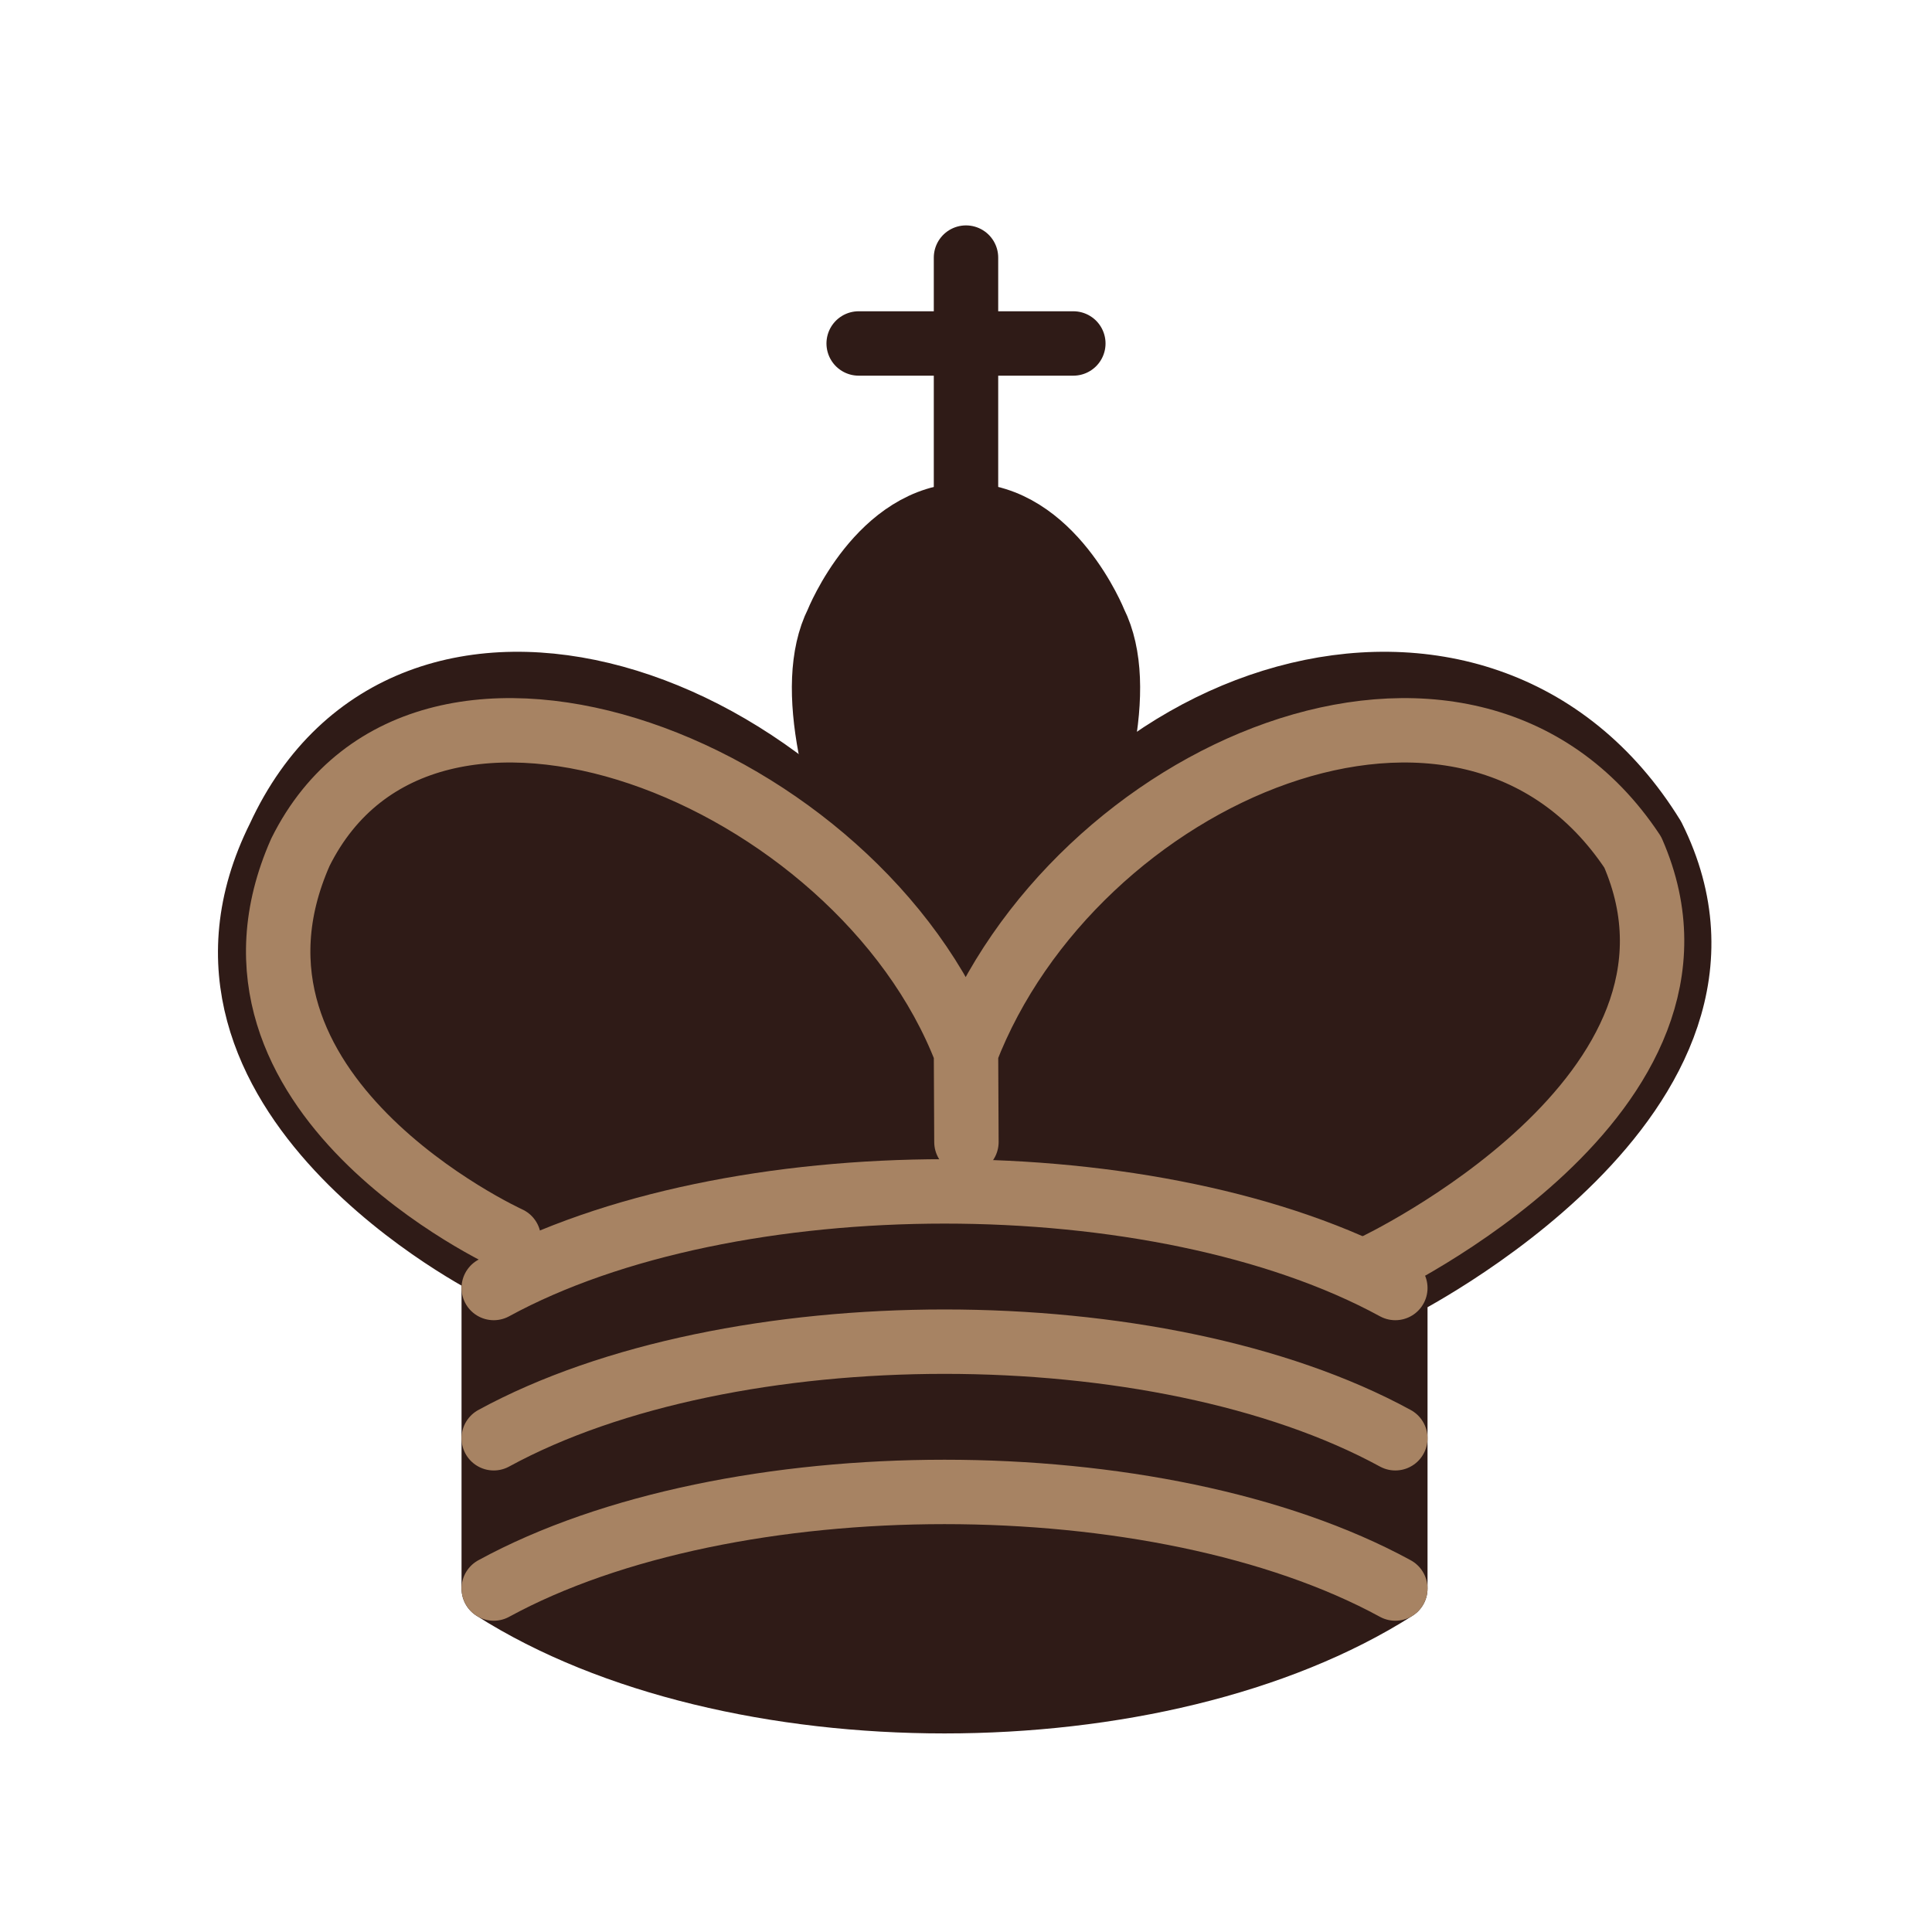
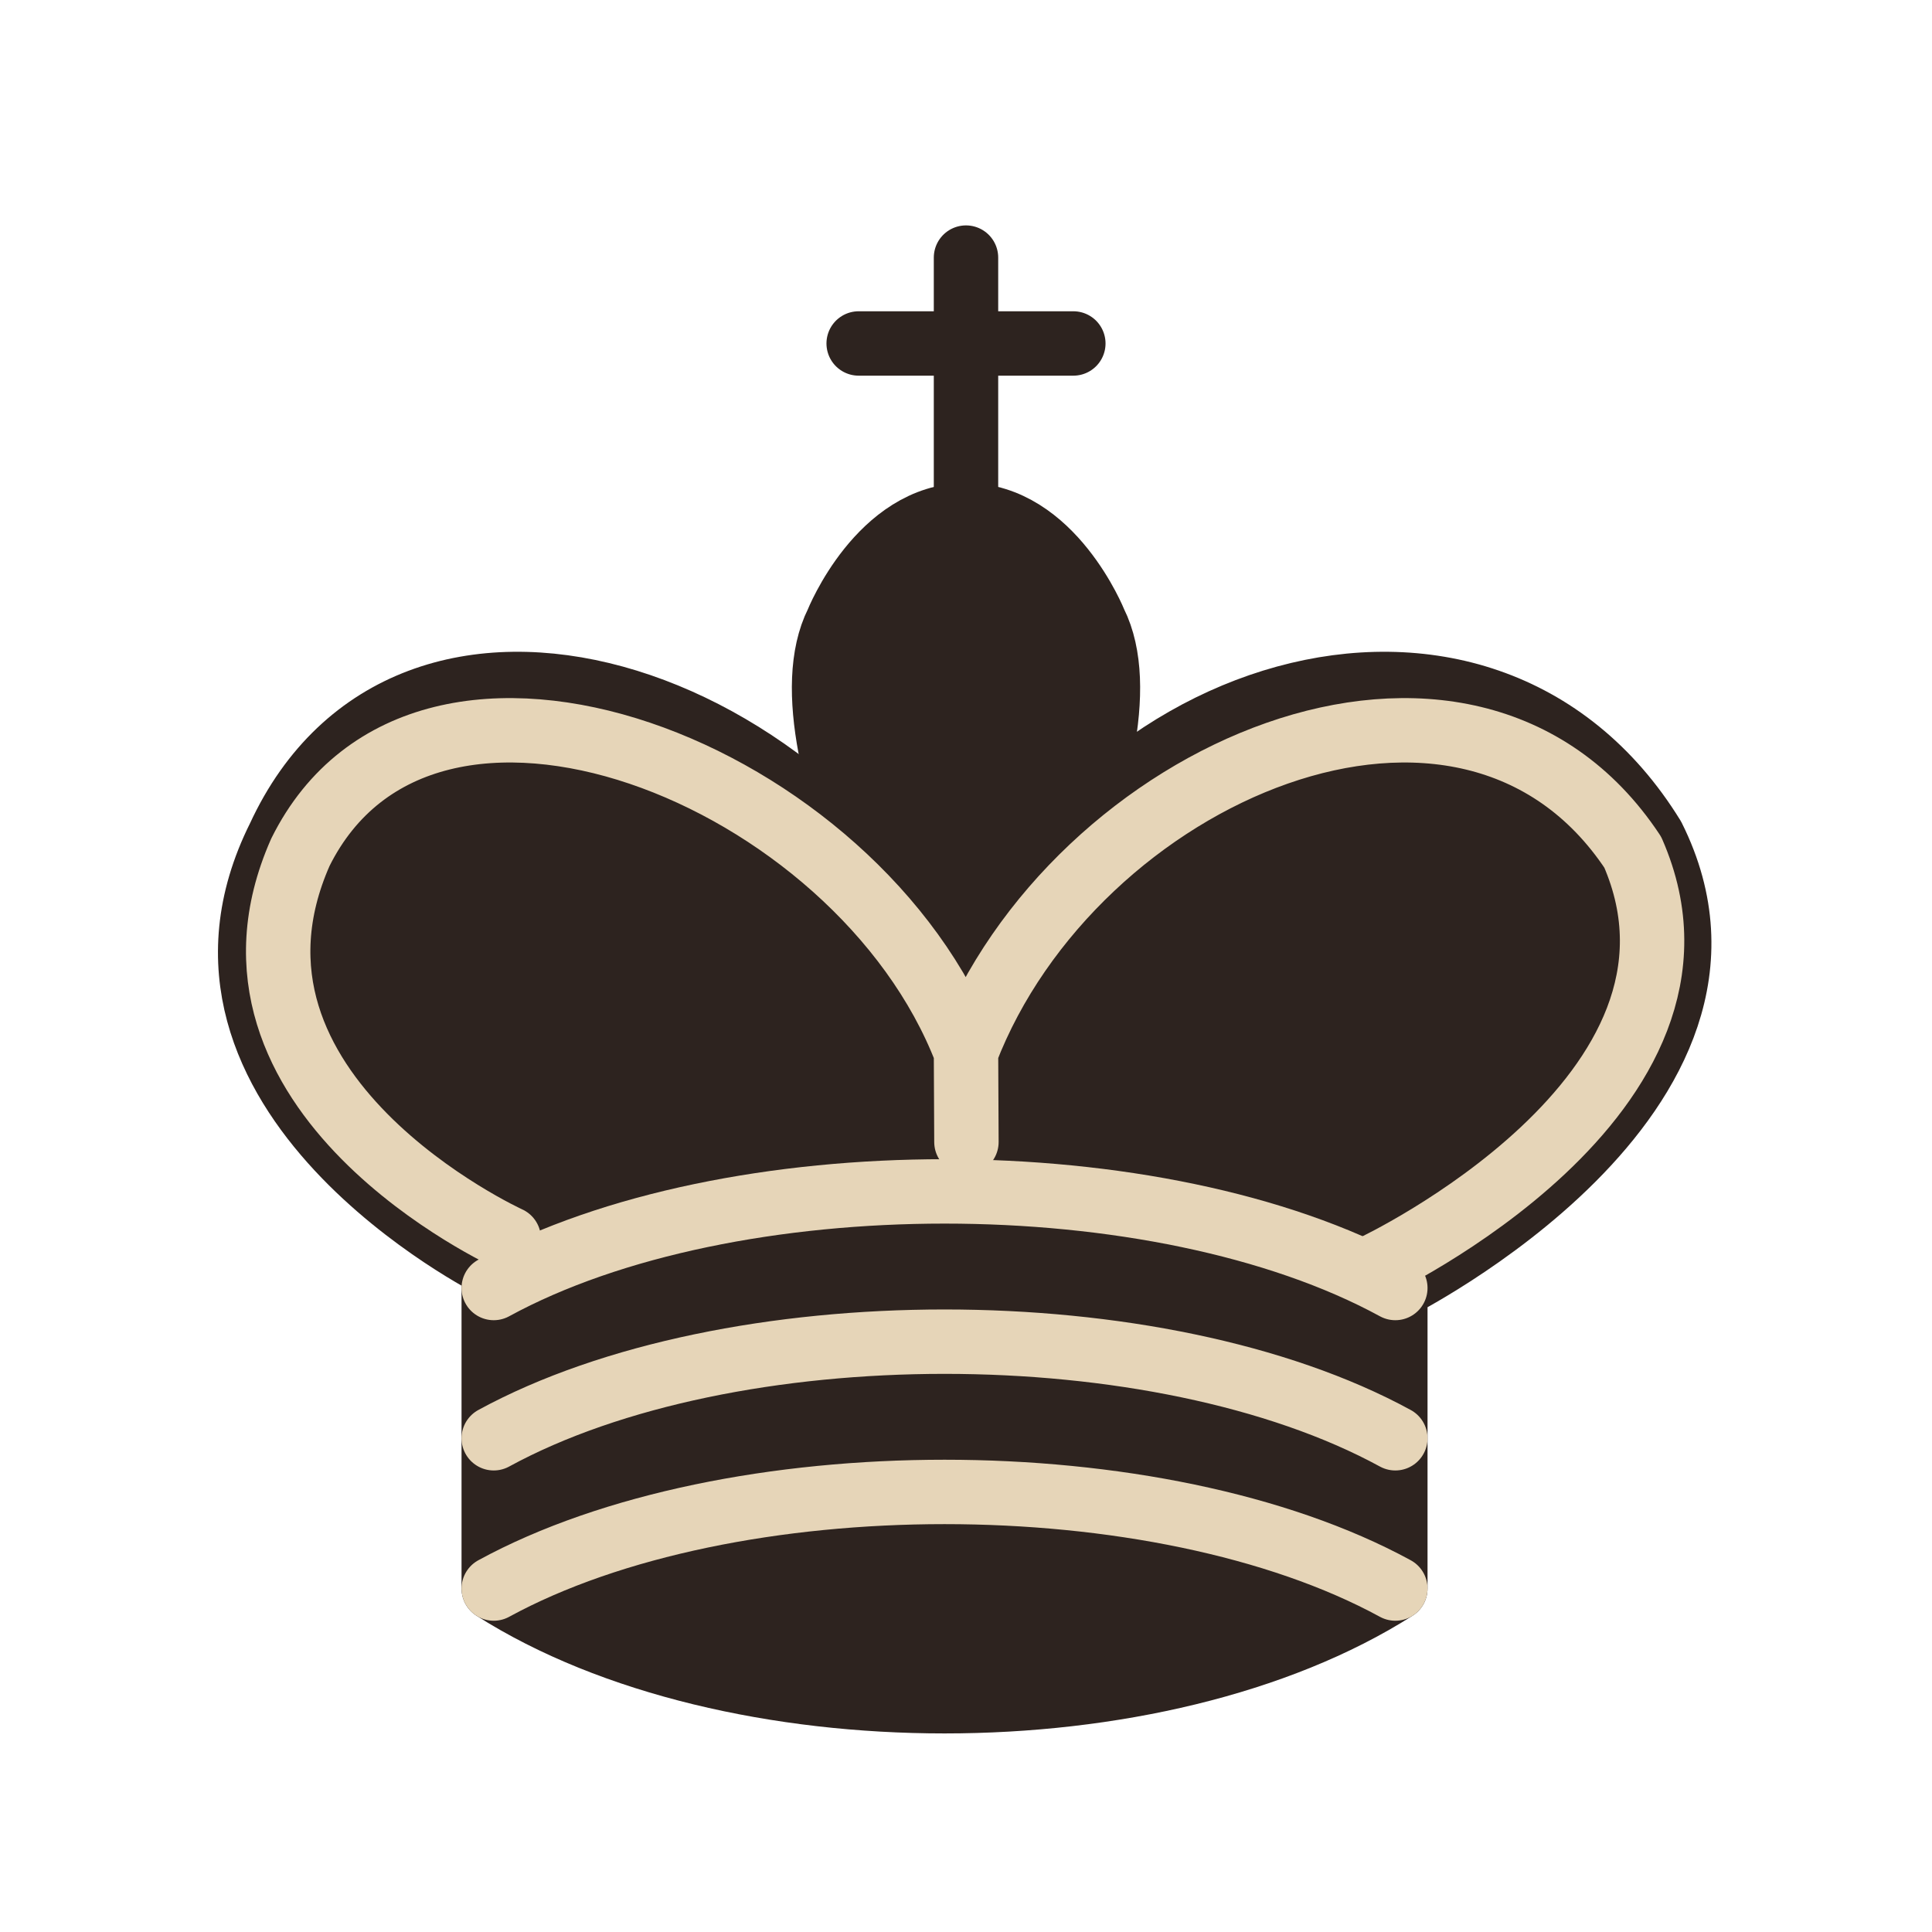
- <svg xmlns="http://www.w3.org/2000/svg" width="45" height="45">
-   <g fill="none" fill-rule="evenodd" stroke="#2F1B17" stroke-width="1.5" stroke-linecap="round" stroke-linejoin="round">
-     <path d="M22.5 11.63V6" stroke-linejoin="miter" />
-     <path d="M22.5 25s4.5-7.5 3-10.5c0 0-1-2.5-3-2.5s-3 2.5-3 2.5c-1.5 3 3 10.5 3 10.5" fill="#2F1B17" stroke-linecap="butt" stroke-linejoin="miter" />
-     <path d="M11.5 37c5.5 3.5 15.5 3.5 21 0v-7s9-4.5 6-10.5c-4-6.5-13.5-3.5-16 4V27v-3.5c-3.5-7.5-13-10.5-16-4-3 6 5 10 5 10V37z" fill="#2F1B17" />
-     <path d="M20 8h5" stroke-linejoin="miter" />
-     <path d="M32 29.5s8.5-4 6.03-9.65C34.15 14 25 18 22.5 24.5l.01 2.1-.01-2.1C20 18 9.906 14 6.997 19.85c-2.497 5.65 4.853 9 4.853 9" stroke="#A78363" />
-     <path d="M11.5 30c5.5-3 15.5-3 21 0m-21 3.5c5.5-3 15.5-3 21 0m-21 3.5c5.5-3 15.5-3 21 0" stroke="#A78363" />
-   </g>
+ <svg xmlns="http://www.w3.org/2000/svg" width="45" height="45" viewBox="0 0 45 45" fill="none">
+   <path d="M22.5 11.63V6" stroke="#2D231F" stroke-width="1.5" stroke-linecap="round" />
+   <path fill-rule="evenodd" clip-rule="evenodd" d="M22.5 25C22.5 25 27 17.5 25.5 14.5C25.5 14.5 24.5 12 22.5 12C20.5 12 19.5 14.5 19.5 14.5C18 17.5 22.5 25 22.5 25Z" fill="#2D231F" stroke="#2D231F" stroke-width="1.5" />
+   <path fill-rule="evenodd" clip-rule="evenodd" d="M11.5 37C17 40.5 27 40.5 32.5 37V30C32.5 30 41.5 25.5 38.5 19.5C34.5 13 25 16 22.5 23.5V27V23.5C19 16 9.5 13 6.5 19.5C3.5 25.5 11.5 29.5 11.5 29.5V37Z" fill="#2D231F" stroke="#2D231F" stroke-width="1.5" stroke-linecap="round" stroke-linejoin="round" />
+   <path d="M20 8H25" stroke="#2D231F" stroke-width="1.5" stroke-linecap="round" />
+   <path d="M32 29.5C32 29.5 40.5 25.5 38.03 19.85C34.15 14 25 18 22.5 24.5L22.51 26.6L22.5 24.5C20 18 9.906 14 6.997 19.85C4.5 25.5 11.85 28.85 11.85 28.85" stroke="#E6D5B8" stroke-width="1.5" stroke-linecap="round" stroke-linejoin="round" />
+   <path d="M11.5 30C17 27 27 27 32.5 30M11.5 33.5C17 30.5 27 30.5 32.5 33.5M11.5 37C17 34 27 34 32.5 37" stroke="#E6D5B8" stroke-width="1.5" stroke-linecap="round" stroke-linejoin="round" />
</svg>
